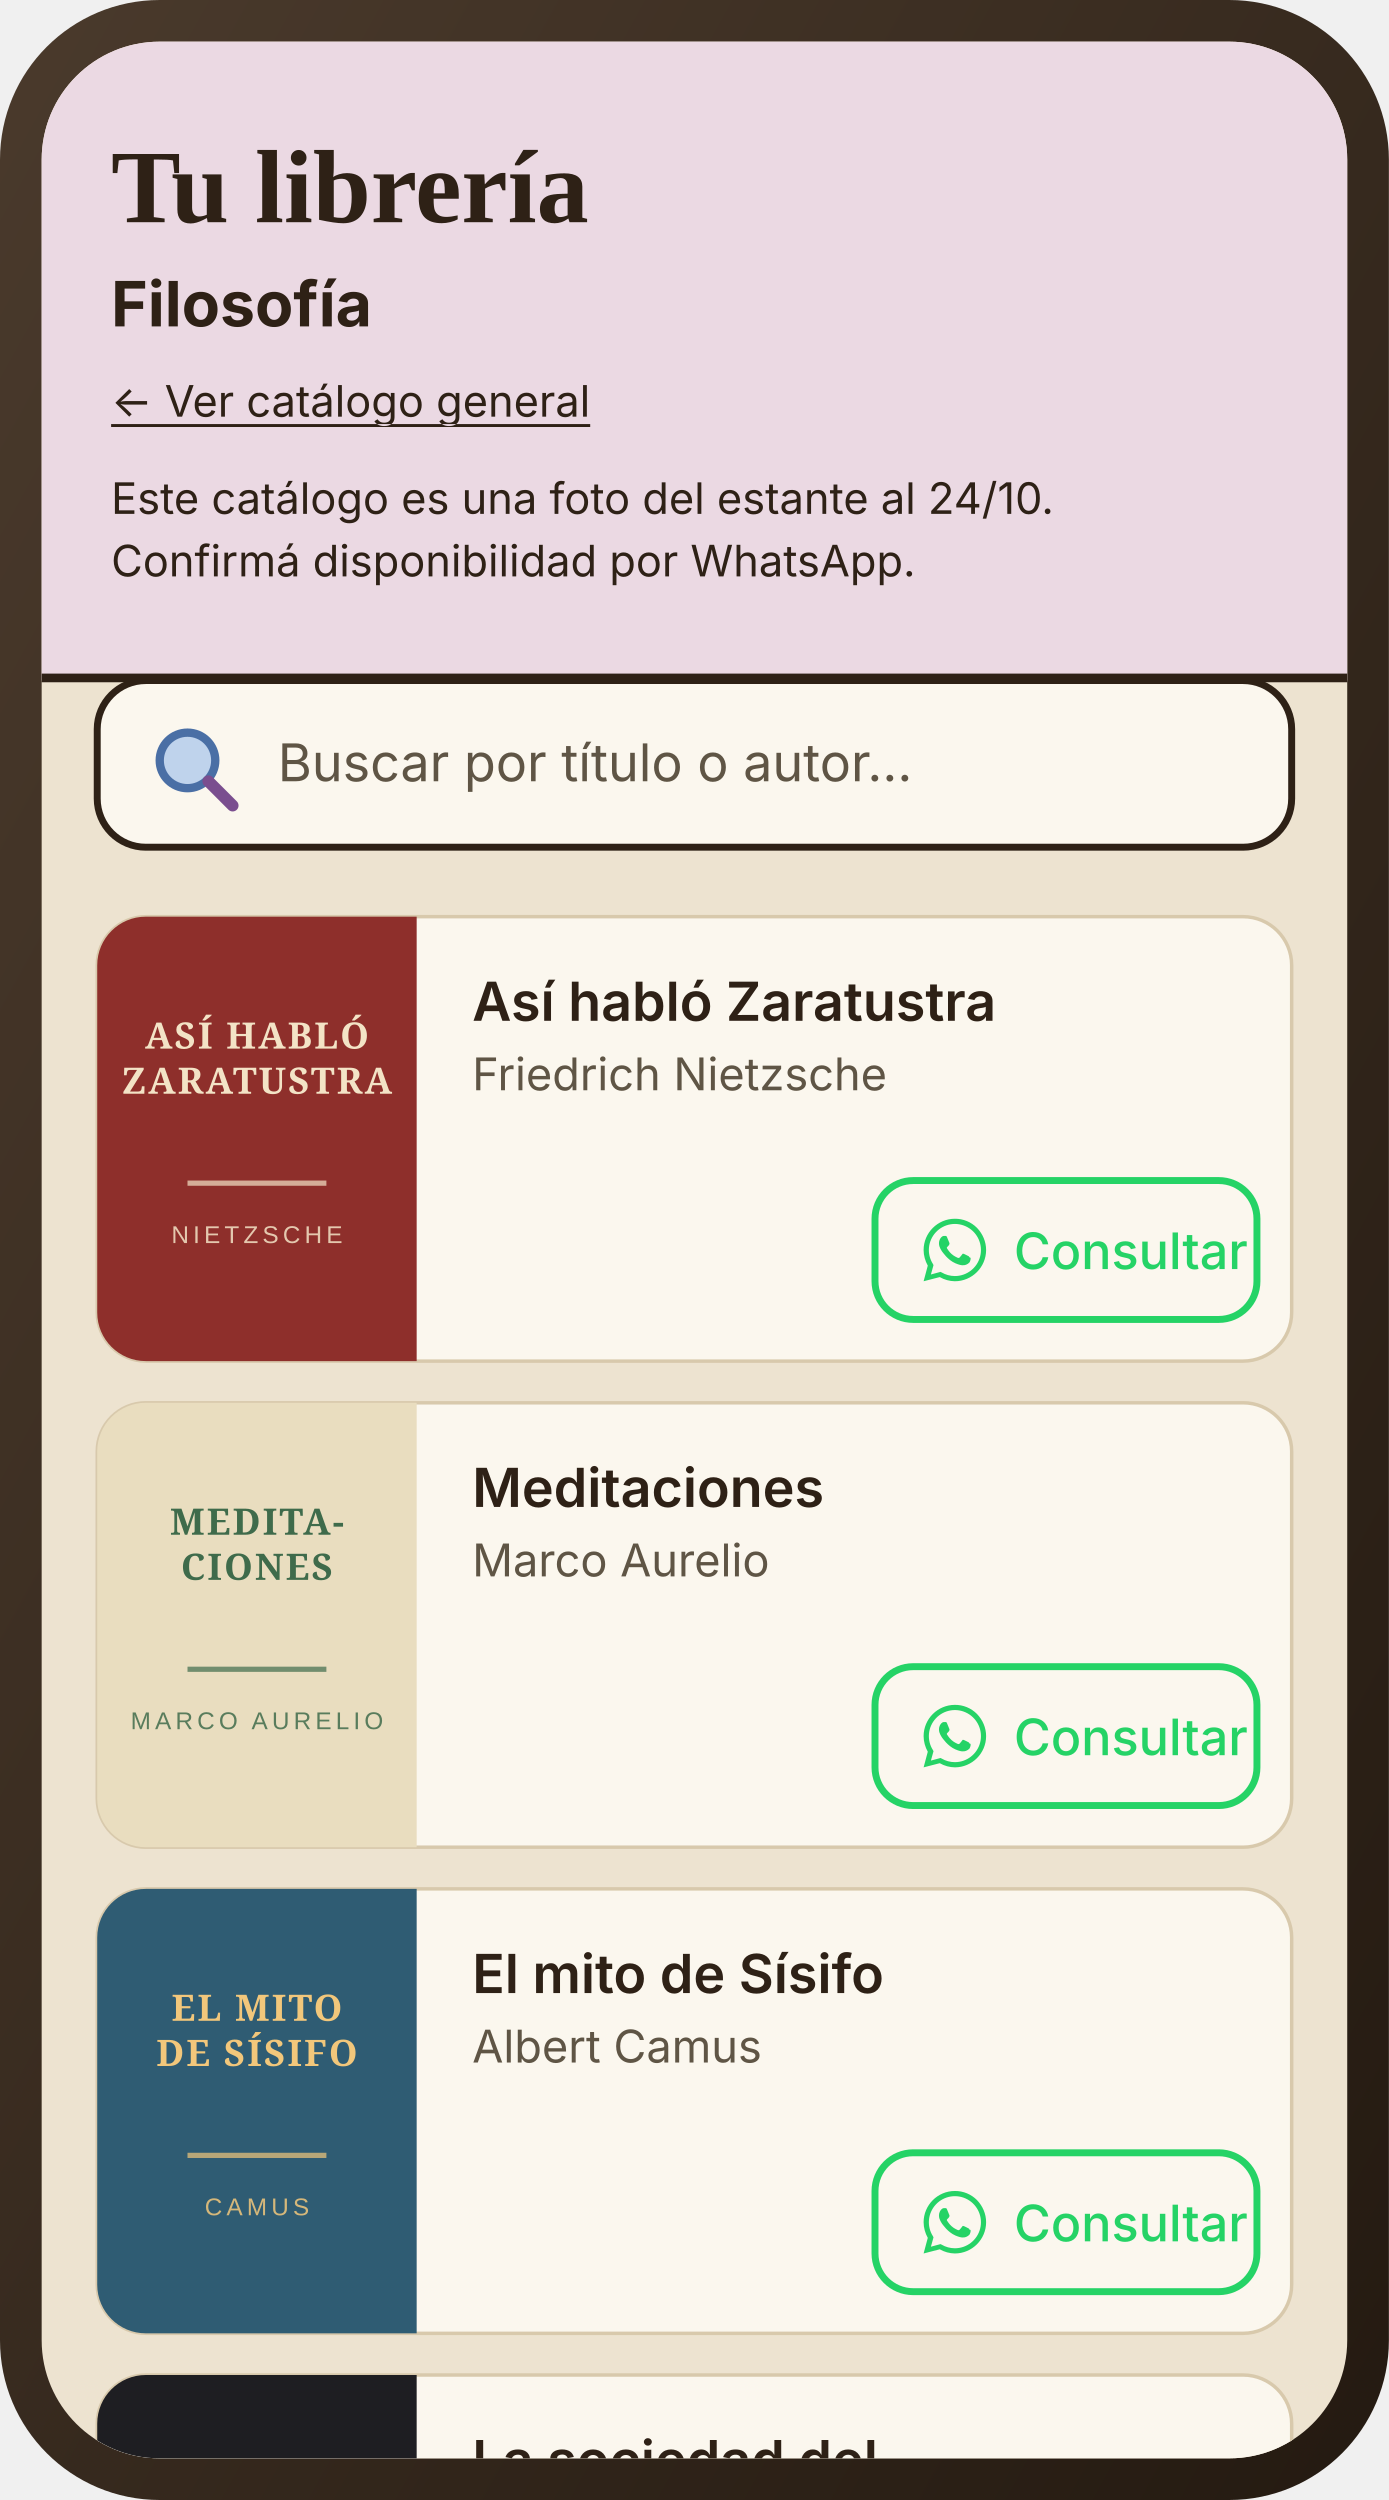
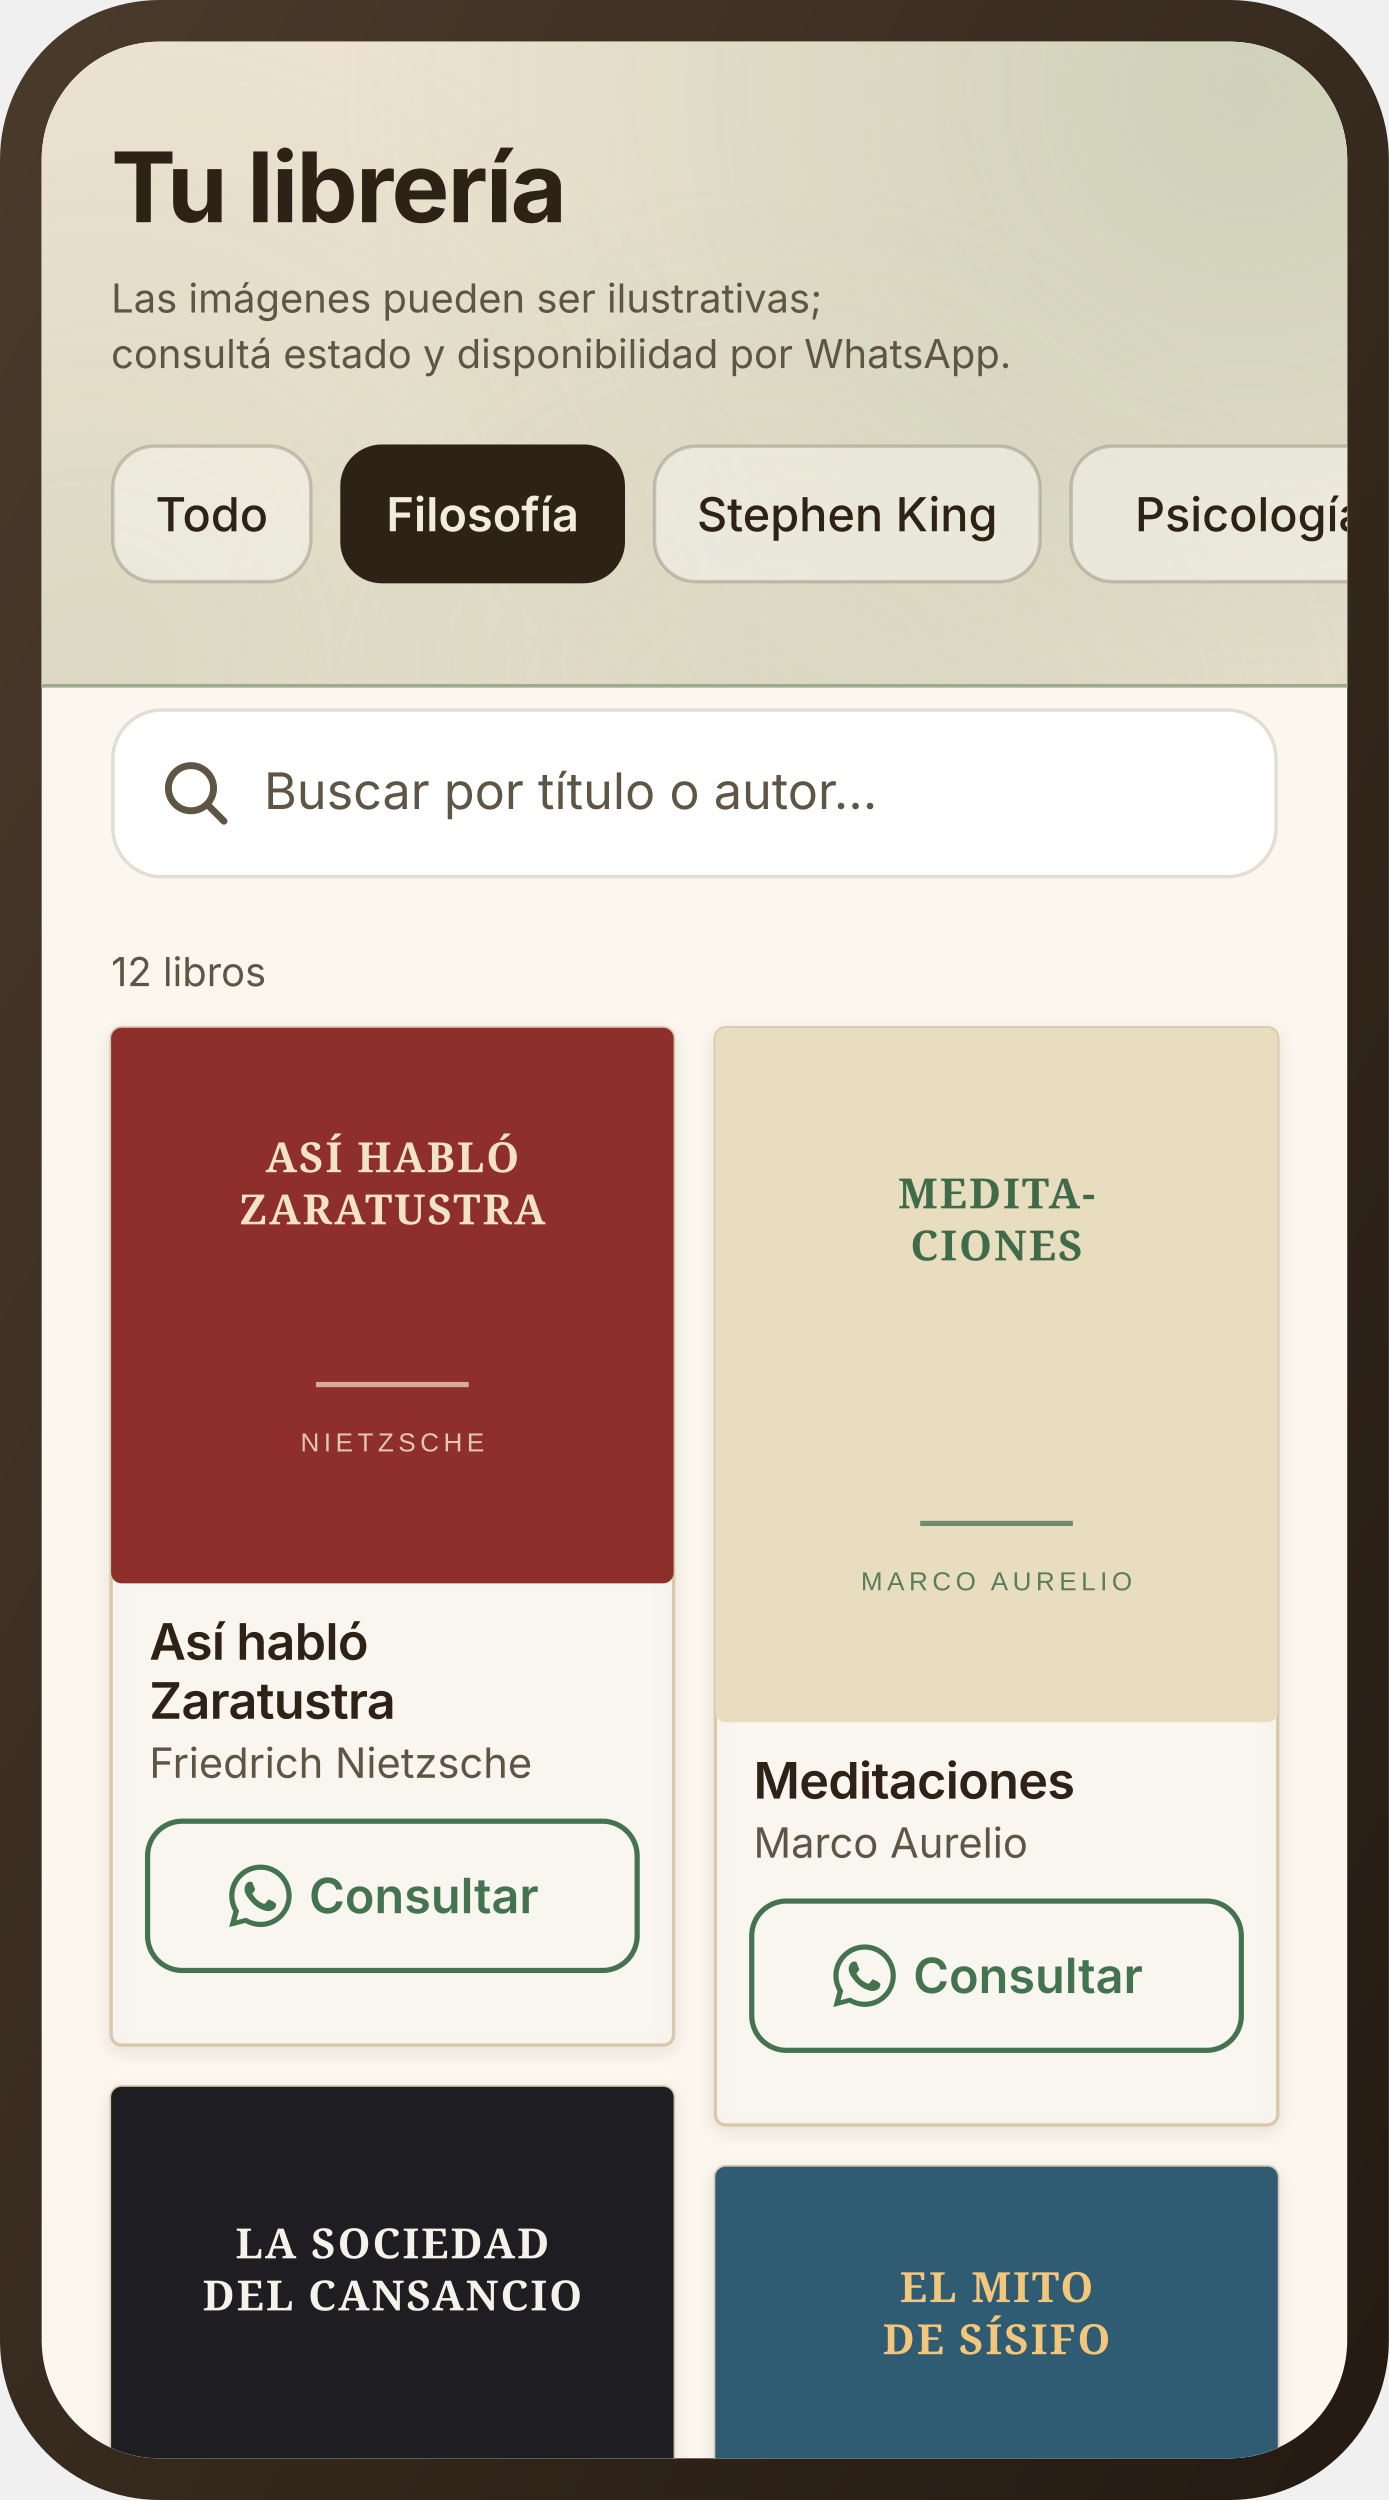
- <svg xmlns="http://www.w3.org/2000/svg" viewBox="0 0 400 720" role="img" aria-label="Celular que muestra un catálogo de Funes de la categoría Filosofía, con buscador y una lista de libros con su botón Consultar">
+ <svg xmlns="http://www.w3.org/2000/svg" viewBox="0 0 400 720" role="img" aria-label="Celular que muestra un catálogo de Funes de la categoría Filosofía, con filtros por catálogo, buscador y libros en dos columnas, cada uno con su botón Consultar">
  <defs>
    <clipPath id="pantalla">
      <rect x="12" y="12" width="376" height="696" rx="34" />
+     </clipPath>
+     <clipPath id="hero">
+       <rect x="12" y="12" width="376" height="186" />
    </clipPath>
    <linearGradient id="marco" x1="0" y1="0" x2="1" y2="1">
      <stop offset="0" stop-color="#4A3A2C" />
      <stop offset="1" stop-color="#241A11" />
    </linearGradient>
+     <radialGradient id="m1">
+       <stop offset="0" stop-color="#7A9E78" stop-opacity=".26" />
+       <stop offset="1" stop-color="#7A9E78" stop-opacity="0" />
+     </radialGradient>
+     <radialGradient id="m2">
+       <stop offset="0" stop-color="#7A9E78" stop-opacity=".15" />
+       <stop offset="1" stop-color="#7A9E78" stop-opacity="0" />
+     </radialGradient>
+     <radialGradient id="m3">
+       <stop offset="0" stop-color="#7A9E78" stop-opacity=".12" />
+       <stop offset="1" stop-color="#7A9E78" stop-opacity="0" />
+     </radialGradient>
+     <filter id="sombra" x="-10%" y="-5%" width="120%" height="115%">
+       <feDropShadow dx="0" dy="1.5" stdDeviation="2.2" flood-color="#2E2116" flood-opacity=".16" />
+     </filter>
  </defs>
  <rect x="0" y="0" width="400" height="720" rx="46" fill="url(#marco)" />
  <g clip-path="url(#pantalla)">
-     <rect x="12" y="12" width="376" height="696" fill="#EDE3D0" />
-     <g transform="translate(0 -40)">
-       <rect x="12" y="12" width="376" height="224" fill="#EBD9E3" />
-       <rect x="12" y="234" width="376" height="2.5" fill="#2E2116" />
-       <text x="32" y="104" font-family="Georgia, 'Times New Roman', serif" font-size="30" font-weight="700" fill="#2E2116">Tu librería</text>
-       <text x="32" y="134" font-family="Inter, Arial, sans-serif" font-size="18" font-weight="700" fill="#2E2116">Filosofía</text>
-       <text x="32" y="160" font-family="Inter, Arial, sans-serif" font-size="12.500" fill="#2E2116" text-decoration="underline">← Ver catálogo general</text>
-       <text x="32" y="188" font-family="Inter, Arial, sans-serif" font-size="12.500" fill="#2E2116">Este catálogo es una foto del estante al 24/10.</text>
-       <text x="32" y="206" font-family="Inter, Arial, sans-serif" font-size="12.500" fill="#2E2116">Confirmá disponibilidad por WhatsApp.</text>
-       <rect x="28" y="236" width="344" height="48" rx="14" fill="#FBF7EE" stroke="#2E2116" stroke-width="2" />
-       <circle cx="54" cy="259" r="8" fill="#BFD3EC" stroke="#4A6FA5" stroke-width="2.4" />
-       <line x1="60" y1="265" x2="67" y2="272" stroke="#7A4E8F" stroke-width="3.400" stroke-linecap="round" />
-       <text x="80" y="265" font-family="Inter, Arial, sans-serif" font-size="15" fill="#5F5545">Buscar por título o autor...</text>
-       <rect x="28" y="304" width="344" height="128" rx="14" fill="#FBF7EE" stroke="#D8C9AC" />
-       <clipPath id="t304">
-         <rect x="28" y="304" width="92" height="128" rx="14" />
-         <rect x="60" y="304" width="60" height="128" />
-       </clipPath>
-       <g clip-path="url(#t304)">
-         <rect x="28" y="304" width="92" height="128" fill="#8E2F2B" />
-         <text x="74" y="342" text-anchor="middle" font-family="Georgia, serif" font-size="10.500" font-weight="700" fill="#F3E3C6" letter-spacing=".6">ASÍ HABLÓ</text>
-         <text x="74" y="355" text-anchor="middle" font-family="Georgia, serif" font-size="10.500" font-weight="700" fill="#F3E3C6" letter-spacing=".6">ZARATUSTRA</text>
-         <rect x="54" y="380" width="40" height="1.500" fill="#F3E3C6" opacity=".7" />
-         <text x="74" y="398" text-anchor="middle" font-family="Arial, sans-serif" font-size="7" letter-spacing="1.200" fill="#F3E3C6" opacity=".85">NIETZSCHE</text>
-       </g>
-       <text x="136" y="334" font-family="Inter, Arial, sans-serif" font-size="15.500" font-weight="600" fill="#2E2116">Así habló Zaratustra</text>
-       <text x="136" y="354" font-family="Inter, Arial, sans-serif" font-size="13" fill="#5F5545">Friedrich Nietzsche</text>
-       <rect x="252" y="380" width="110" height="40" rx="11" fill="#FBF7EE" stroke="#25D366" stroke-width="2" />
-       <g transform="translate(266 391) scale(.75)" fill="#25D366">
-         <path d="M20.5 3.5A11.8 11.8 0 0 0 12 0C5.4 0 0 5.4 0 12c0 2.1.6 4.2 1.6 6L0 24l6.2-1.6A12 12 0 0 0 12 24c6.6 0 12-5.4 12-12 0-3.2-1.3-6.2-3.5-8.5zM12 22a10 10 0 0 1-5.1-1.4l-.4-.2-3.700 1 1-3.600-.2-.4A10 10 0 1 1 12 22zm5.500-7.500c-.3-.2-1.800-.9-2-1-.3-.1-.5-.2-.7.2-.2.3-.8 1-1 1.200-.2.200-.4.200-.7.1-.3-.2-1.300-.5-2.400-1.500-.9-.8-1.500-1.800-1.700-2.100-.2-.3 0-.5.1-.6l.5-.5.3-.5c.1-.2 0-.4 0-.5l-.9-2.200c-.2-.6-.5-.5-.7-.5h-.6c-.2 0-.5.1-.8.4-.3.3-1 1-1 2.500s1.100 2.900 1.200 3.100c.2.200 2.100 3.200 5.100 4.500.7.3 1.300.5 1.700.6.7.2 1.400.2 1.900.1.6-.1 1.800-.7 2-1.400.3-.7.3-1.300.2-1.400-.1-.1-.3-.2-.6-.3z" />
-       </g>
-       <text x="292" y="405.5" font-family="Inter, Arial, sans-serif" font-size="14.500" font-weight="500" fill="#25D366">Consultar</text>
-       <rect x="28" y="444" width="344" height="128" rx="14" fill="#FBF7EE" stroke="#D8C9AC" />
-       <clipPath id="t444">
-         <rect x="28" y="444" width="92" height="128" rx="14" />
-         <rect x="60" y="444" width="60" height="128" />
-       </clipPath>
-       <g clip-path="url(#t444)">
-         <rect x="28" y="444" width="92" height="128" fill="#E9DDBF" />
-         <text x="74" y="482" text-anchor="middle" font-family="Georgia, serif" font-size="10.500" font-weight="700" fill="#3F6B4B" letter-spacing=".6">MEDITA-</text>
-         <text x="74" y="495" text-anchor="middle" font-family="Georgia, serif" font-size="10.500" font-weight="700" fill="#3F6B4B" letter-spacing=".6">CIONES</text>
-         <rect x="54" y="520" width="40" height="1.500" fill="#3F6B4B" opacity=".7" />
-         <text x="74" y="538" text-anchor="middle" font-family="Arial, sans-serif" font-size="7" letter-spacing="1.200" fill="#3F6B4B" opacity=".85">MARCO AURELIO</text>
-       </g>
-       <text x="136" y="474" font-family="Inter, Arial, sans-serif" font-size="15.500" font-weight="600" fill="#2E2116">Meditaciones</text>
-       <text x="136" y="494" font-family="Inter, Arial, sans-serif" font-size="13" fill="#5F5545">Marco Aurelio</text>
-       <rect x="252" y="520" width="110" height="40" rx="11" fill="#FBF7EE" stroke="#25D366" stroke-width="2" />
-       <g transform="translate(266 531) scale(.75)" fill="#25D366">
-         <path d="M20.5 3.5A11.8 11.8 0 0 0 12 0C5.4 0 0 5.4 0 12c0 2.1.6 4.2 1.6 6L0 24l6.2-1.6A12 12 0 0 0 12 24c6.6 0 12-5.4 12-12 0-3.2-1.3-6.2-3.5-8.5zM12 22a10 10 0 0 1-5.1-1.4l-.4-.2-3.700 1 1-3.600-.2-.4A10 10 0 1 1 12 22zm5.500-7.500c-.3-.2-1.800-.9-2-1-.3-.1-.5-.2-.7.2-.2.3-.8 1-1 1.200-.2.200-.4.200-.7.1-.3-.2-1.300-.5-2.400-1.500-.9-.8-1.500-1.800-1.700-2.100-.2-.3 0-.5.1-.6l.5-.5.3-.5c.1-.2 0-.4 0-.5l-.9-2.200c-.2-.6-.5-.5-.7-.5h-.6c-.2 0-.5.1-.8.4-.3.3-1 1-1 2.500s1.100 2.900 1.200 3.100c.2.200 2.100 3.200 5.100 4.500.7.3 1.300.5 1.700.6.7.2 1.400.2 1.900.1.6-.1 1.800-.7 2-1.400.3-.7.3-1.300.2-1.400-.1-.1-.3-.2-.6-.3z" />
-       </g>
-       <text x="292" y="545.5" font-family="Inter, Arial, sans-serif" font-size="14.500" font-weight="500" fill="#25D366">Consultar</text>
-       <rect x="28" y="584" width="344" height="128" rx="14" fill="#FBF7EE" stroke="#D8C9AC" />
-       <clipPath id="t584">
-         <rect x="28" y="584" width="92" height="128" rx="14" />
-         <rect x="60" y="584" width="60" height="128" />
-       </clipPath>
-       <g clip-path="url(#t584)">
-         <rect x="28" y="584" width="92" height="128" fill="#2F5C73" />
-         <text x="74" y="622" text-anchor="middle" font-family="Georgia, serif" font-size="10.500" font-weight="700" fill="#F2C77B" letter-spacing=".6">EL MITO</text>
-         <text x="74" y="635" text-anchor="middle" font-family="Georgia, serif" font-size="10.500" font-weight="700" fill="#F2C77B" letter-spacing=".6">DE SÍSIFO</text>
-         <rect x="54" y="660" width="40" height="1.500" fill="#F2C77B" opacity=".7" />
-         <text x="74" y="678" text-anchor="middle" font-family="Arial, sans-serif" font-size="7" letter-spacing="1.200" fill="#F2C77B" opacity=".85">CAMUS</text>
-       </g>
-       <text x="136" y="614" font-family="Inter, Arial, sans-serif" font-size="15.500" font-weight="600" fill="#2E2116">El mito de Sísifo</text>
-       <text x="136" y="634" font-family="Inter, Arial, sans-serif" font-size="13" fill="#5F5545">Albert Camus</text>
-       <rect x="252" y="660" width="110" height="40" rx="11" fill="#FBF7EE" stroke="#25D366" stroke-width="2" />
-       <g transform="translate(266 671) scale(.75)" fill="#25D366">
-         <path d="M20.5 3.5A11.8 11.8 0 0 0 12 0C5.4 0 0 5.4 0 12c0 2.1.6 4.2 1.6 6L0 24l6.2-1.6A12 12 0 0 0 12 24c6.6 0 12-5.4 12-12 0-3.2-1.3-6.2-3.5-8.5zM12 22a10 10 0 0 1-5.1-1.4l-.4-.2-3.700 1 1-3.600-.2-.4A10 10 0 1 1 12 22zm5.500-7.500c-.3-.2-1.800-.9-2-1-.3-.1-.5-.2-.7.2-.2.3-.8 1-1 1.200-.2.200-.4.200-.7.1-.3-.2-1.300-.5-2.400-1.500-.9-.8-1.500-1.800-1.700-2.100-.2-.3 0-.5.1-.6l.5-.5.3-.5c.1-.2 0-.4 0-.5l-.9-2.200c-.2-.6-.5-.5-.7-.5h-.6c-.2 0-.5.1-.8.4-.3.3-1 1-1 2.500s1.100 2.900 1.200 3.100c.2.200 2.100 3.200 5.100 4.500.7.3 1.300.5 1.700.6.7.2 1.400.2 1.900.1.6-.1 1.800-.7 2-1.400.3-.7.3-1.300.2-1.400-.1-.1-.3-.2-.6-.3z" />
-       </g>
-       <text x="292" y="685.5" font-family="Inter, Arial, sans-serif" font-size="14.500" font-weight="500" fill="#25D366">Consultar</text>
-       <rect x="28" y="724" width="344" height="128" rx="14" fill="#FBF7EE" stroke="#D8C9AC" />
-       <clipPath id="t724">
-         <rect x="28" y="724" width="92" height="128" rx="14" />
-         <rect x="60" y="724" width="60" height="128" />
-       </clipPath>
-       <g clip-path="url(#t724)">
-         <rect x="28" y="724" width="92" height="128" fill="#1E1E22" />
-         <text x="74" y="762" text-anchor="middle" font-family="Georgia, serif" font-size="10.500" font-weight="700" fill="#F5F2EA" letter-spacing=".6">LA SOCIEDAD</text>
-         <text x="74" y="775" text-anchor="middle" font-family="Georgia, serif" font-size="10.500" font-weight="700" fill="#F5F2EA" letter-spacing=".6">DEL CANSANCIO</text>
-         <rect x="54" y="800" width="40" height="1.500" fill="#F5F2EA" opacity=".7" />
-         <text x="74" y="818" text-anchor="middle" font-family="Arial, sans-serif" font-size="7" letter-spacing="1.200" fill="#F5F2EA" opacity=".85">BYUNG-CHUL HAN</text>
-       </g>
-       <text x="136" y="754" font-family="Inter, Arial, sans-serif" font-size="15.500" font-weight="600" fill="#2E2116">La sociedad del</text>
-       <text x="136" y="773" font-family="Inter, Arial, sans-serif" font-size="15.500" font-weight="600" fill="#2E2116">cansancio</text>
-       <text x="136" y="793" font-family="Inter, Arial, sans-serif" font-size="13" fill="#5F5545">Byung-Chul Han</text>
-       <rect x="252" y="800" width="110" height="40" rx="11" fill="#FBF7EE" stroke="#25D366" stroke-width="2" />
-       <g transform="translate(266 811) scale(.75)" fill="#25D366">
-         <path d="M20.5 3.5A11.8 11.8 0 0 0 12 0C5.4 0 0 5.4 0 12c0 2.1.6 4.2 1.6 6L0 24l6.2-1.6A12 12 0 0 0 12 24c6.6 0 12-5.4 12-12 0-3.2-1.3-6.2-3.5-8.5zM12 22a10 10 0 0 1-5.1-1.4l-.4-.2-3.700 1 1-3.600-.2-.4A10 10 0 1 1 12 22zm5.500-7.500c-.3-.2-1.800-.9-2-1-.3-.1-.5-.2-.7.2-.2.3-.8 1-1 1.200-.2.200-.4.200-.7.1-.3-.2-1.300-.5-2.400-1.500-.9-.8-1.500-1.800-1.700-2.100-.2-.3 0-.5.1-.6l.5-.5.3-.5c.1-.2 0-.4 0-.5l-.9-2.200c-.2-.6-.5-.5-.7-.5h-.6c-.2 0-.5.1-.8.4-.3.3-1 1-1 2.500s1.100 2.900 1.200 3.100c.2.200 2.100 3.200 5.100 4.500.7.3 1.300.5 1.700.6.7.2 1.400.2 1.900.1.6-.1 1.800-.7 2-1.400.3-.7.3-1.300.2-1.400-.1-.1-.3-.2-.6-.3z" />
-       </g>
-       <text x="292" y="825.5" font-family="Inter, Arial, sans-serif" font-size="14.500" font-weight="500" fill="#25D366">Consultar</text>
-       <rect x="28" y="864" width="344" height="128" rx="14" fill="#FBF7EE" stroke="#D8C9AC" />
-       <clipPath id="t864">
-         <rect x="28" y="864" width="92" height="128" rx="14" />
-         <rect x="60" y="864" width="60" height="128" />
-       </clipPath>
-       <g clip-path="url(#t864)">
-         <rect x="28" y="864" width="92" height="128" fill="#B8863A" />
-         <text x="74" y="902" text-anchor="middle" font-family="Georgia, serif" font-size="10.500" font-weight="700" fill="#2E2116" letter-spacing=".6">EL PRÍNCIPE</text>
-         <rect x="54" y="940" width="40" height="1.500" fill="#2E2116" opacity=".7" />
-         <text x="74" y="958" text-anchor="middle" font-family="Arial, sans-serif" font-size="7" letter-spacing="1.200" fill="#2E2116" opacity=".85">MAQUIAVELO</text>
-       </g>
-       <text x="136" y="894" font-family="Inter, Arial, sans-serif" font-size="15.500" font-weight="600" fill="#2E2116">El príncipe</text>
-       <text x="136" y="914" font-family="Inter, Arial, sans-serif" font-size="13" fill="#5F5545">Nicolás Maquiavelo</text>
-       <rect x="252" y="940" width="110" height="40" rx="11" fill="#FBF7EE" stroke="#25D366" stroke-width="2" />
-       <g transform="translate(266 951) scale(.75)" fill="#25D366">
-         <path d="M20.5 3.5A11.8 11.8 0 0 0 12 0C5.4 0 0 5.4 0 12c0 2.1.6 4.2 1.6 6L0 24l6.2-1.6A12 12 0 0 0 12 24c6.6 0 12-5.4 12-12 0-3.2-1.3-6.2-3.5-8.5zM12 22a10 10 0 0 1-5.1-1.4l-.4-.2-3.700 1 1-3.600-.2-.4A10 10 0 1 1 12 22zm5.500-7.500c-.3-.2-1.800-.9-2-1-.3-.1-.5-.2-.7.2-.2.3-.8 1-1 1.200-.2.200-.4.200-.7.1-.3-.2-1.300-.5-2.400-1.500-.9-.8-1.500-1.800-1.700-2.100-.2-.3 0-.5.1-.6l.5-.5.3-.5c.1-.2 0-.4 0-.5l-.9-2.200c-.2-.6-.5-.5-.7-.5h-.6c-.2 0-.5.1-.8.4-.3.3-1 1-1 2.500s1.100 2.900 1.200 3.100c.2.200 2.100 3.200 5.100 4.500.7.3 1.300.5 1.700.6.7.2 1.400.2 1.900.1.6-.1 1.800-.7 2-1.400.3-.7.3-1.300.2-1.400-.1-.1-.3-.2-.6-.3z" />
-       </g>
-       <text x="292" y="965.5" font-family="Inter, Arial, sans-serif" font-size="14.500" font-weight="500" fill="#25D366">Consultar</text>
+     <rect x="12" y="12" width="376" height="696" fill="#FBF7EE" />
+     <rect x="12" y="12" width="376" height="186" fill="#EDE3D0" />
+     <g clip-path="url(#hero)">
+       <circle cx="357.92" cy="26.88" r="260" fill="url(#m1)" />
+       <circle cx="27.04" cy="190.56" r="200" fill="url(#m2)" />
+       <circle cx="222.56" cy="220.32" r="170" fill="url(#m3)" />
    </g>
+     <rect x="12" y="197" width="376" height="1" fill="#9BAD8A" />
+     <text x="32" y="64" font-family="'Inter Tight', Inter, Arial, sans-serif" font-size="28" font-weight="700" letter-spacing="-.5" fill="#2E2116">Tu librería</text>
+     <text x="32" y="90" font-family="Inter, Arial, sans-serif" font-size="11.5" fill="#5F5545">Las imágenes pueden ser ilustrativas;</text>
+     <text x="32" y="106" font-family="Inter, Arial, sans-serif" font-size="11.5" fill="#5F5545">consultá estado y disponibilidad por WhatsApp.</text>
+     <rect x="32.5" y="128.5" width="57" height="39" rx="12" fill="#FFFFFF" fill-opacity=".4" stroke="#2E2116" stroke-opacity=".2" />
+     <text x="61.0" y="153" text-anchor="middle" font-family="Inter, Arial, sans-serif" font-size="13.5" font-weight="500" fill="#2E2116">Todo</text>
+     <rect x="98" y="128" width="82" height="40" rx="12" fill="#2E2116" />
+     <text x="139.0" y="153" text-anchor="middle" font-family="Inter, Arial, sans-serif" font-size="13.5" font-weight="600" fill="#F3ECDC">Filosofía</text>
+     <rect x="188.5" y="128.5" width="111" height="39" rx="12" fill="#FFFFFF" fill-opacity=".4" stroke="#2E2116" stroke-opacity=".2" />
+     <text x="244.0" y="153" text-anchor="middle" font-family="Inter, Arial, sans-serif" font-size="13.5" font-weight="500" fill="#2E2116">Stephen King</text>
+     <rect x="308.5" y="128.5" width="103" height="39" rx="12" fill="#FFFFFF" fill-opacity=".4" stroke="#2E2116" stroke-opacity=".2" />
+     <text x="360.0" y="153" text-anchor="middle" font-family="Inter, Arial, sans-serif" font-size="13.5" font-weight="500" fill="#2E2116">Psicología</text>
+     <rect x="32.5" y="204.5" width="335" height="48" rx="14" fill="#FFFFFF" stroke="#E2DED4" />
+     <g fill="none" stroke="#5F5545" stroke-width="2" stroke-linecap="round">
+       <circle cx="55" cy="227" r="6.5" />
+       <line x1="60" y1="232" x2="64.500" y2="236.500" />
+     </g>
+     <text x="76" y="233" font-family="Inter, Arial, sans-serif" font-size="14.500" fill="#5F5545">Buscar por título o autor…</text>
+     <text x="32" y="284" font-family="Inter, Arial, sans-serif" font-size="11.500" fill="#5F5545">12 libros</text>
+     <rect x="32" y="296" width="162" height="293" rx="3" fill="#FFFFFF" fill-opacity=".26" stroke="#D8C9AC" filter="url(#sombra)" />
+     <clipPath id="t32_296">
+       <rect x="32" y="296" width="162" height="160" rx="3" />
+     </clipPath>
+     <g clip-path="url(#t32_296)">
+       <rect x="32" y="296" width="162" height="160" fill="#8E2F2B" />
+       <text x="113.0" y="337.6" text-anchor="middle" font-family="Georgia, serif" font-size="12" font-weight="700" fill="#F3E3C6" letter-spacing=".6">ASÍ HABLÓ</text>
+       <text x="113.0" y="352.6" text-anchor="middle" font-family="Georgia, serif" font-size="12" font-weight="700" fill="#F3E3C6" letter-spacing=".6">ZARATUSTRA</text>
+       <rect x="91.0" y="398" width="44" height="1.5" fill="#F3E3C6" opacity=".7" />
+       <text x="113.0" y="418" text-anchor="middle" font-family="Arial, sans-serif" font-size="7.5" letter-spacing="1.3" fill="#F3E3C6" opacity=".85">NIETZSCHE</text>
+     </g>
+     <text x="43" y="478" font-family="'Inter Tight', Inter, Arial, sans-serif" font-size="14.500" font-weight="600" letter-spacing="-.2" fill="#2E2116">Así habló</text>
+     <text x="43" y="495" font-family="'Inter Tight', Inter, Arial, sans-serif" font-size="14.500" font-weight="600" letter-spacing="-.2" fill="#2E2116">Zaratustra</text>
+     <text x="43" y="512" font-family="Inter, Arial, sans-serif" font-size="12" fill="#5F5545">Friedrich Nietzsche</text>
+     <rect x="42.5" y="524.5" width="141" height="43" rx="10" fill="none" stroke="#44744F" stroke-width="1.5" />
+     <g transform="translate(66.0 537) scale(.75)" fill="#44744F">
+       <path d="M20.5 3.5A11.8 11.8 0 0 0 12 0C5.4 0 0 5.4 0 12c0 2.1.6 4.2 1.6 6L0 24l6.2-1.6A12 12 0 0 0 12 24c6.6 0 12-5.4 12-12 0-3.2-1.3-6.2-3.5-8.5zM12 22a10 10 0 0 1-5.1-1.4l-.4-.2-3.700 1 1-3.600-.2-.4A10 10 0 1 1 12 22zm5.500-7.500c-.3-.2-1.800-.9-2-1-.3-.1-.5-.2-.7.2-.2.3-.8 1-1 1.200-.2.200-.4.200-.7.100-.3-.2-1.300-.5-2.400-1.500-.9-.8-1.500-1.800-1.700-2.100-.2-.3 0-.5.1-.6l.5-.5.3-.5c.1-.2 0-.4 0-.5l-.9-2.200c-.2-.6-.5-.5-.7-.5h-.6c-.2 0-.5.1-.8.4-.3.3-1 1-1 2.500s1.100 2.900 1.200 3.100c.2.200 2.100 3.200 5.100 4.500.7.3 1.300.5 1.700.6.7.2 1.400.2 1.900.1.6-.1 1.800-.7 2-1.400.3-.7.3-1.300.2-1.400-.1-.1-.3-.2-.6-.3z" />
+     </g>
+     <text x="89.0" y="551" font-family="Inter, Arial, sans-serif" font-size="14" font-weight="600" fill="#44744F">Consultar</text>
+     <rect x="206" y="296" width="162" height="316" rx="3" fill="#FFFFFF" fill-opacity=".26" stroke="#D8C9AC" filter="url(#sombra)" />
+     <clipPath id="t206_296">
+       <rect x="206" y="296" width="162" height="200" rx="3" />
+     </clipPath>
+     <g clip-path="url(#t206_296)">
+       <rect x="206" y="296" width="162" height="200" fill="#E9DDBF" />
+       <text x="287.0" y="348.0" text-anchor="middle" font-family="Georgia, serif" font-size="12" font-weight="700" fill="#3F6B4B" letter-spacing=".6">MEDITA-</text>
+       <text x="287.0" y="363.0" text-anchor="middle" font-family="Georgia, serif" font-size="12" font-weight="700" fill="#3F6B4B" letter-spacing=".6">CIONES</text>
+       <rect x="265.0" y="438" width="44" height="1.5" fill="#3F6B4B" opacity=".7" />
+       <text x="287.0" y="458" text-anchor="middle" font-family="Arial, sans-serif" font-size="7.5" letter-spacing="1.3" fill="#3F6B4B" opacity=".85">MARCO AURELIO</text>
+     </g>
+     <text x="217" y="518" font-family="'Inter Tight', Inter, Arial, sans-serif" font-size="14.500" font-weight="600" letter-spacing="-.2" fill="#2E2116">Meditaciones</text>
+     <text x="217" y="535" font-family="Inter, Arial, sans-serif" font-size="12" fill="#5F5545">Marco Aurelio</text>
+     <rect x="216.5" y="547.5" width="141" height="43" rx="10" fill="none" stroke="#44744F" stroke-width="1.5" />
+     <g transform="translate(240.0 560) scale(.75)" fill="#44744F">
+       <path d="M20.5 3.5A11.8 11.8 0 0 0 12 0C5.4 0 0 5.4 0 12c0 2.1.6 4.2 1.6 6L0 24l6.2-1.6A12 12 0 0 0 12 24c6.6 0 12-5.4 12-12 0-3.2-1.3-6.2-3.5-8.5zM12 22a10 10 0 0 1-5.1-1.4l-.4-.2-3.700 1 1-3.600-.2-.4A10 10 0 1 1 12 22zm5.500-7.500c-.3-.2-1.800-.9-2-1-.3-.1-.5-.2-.7.2-.2.3-.8 1-1 1.200-.2.200-.4.200-.7.100-.3-.2-1.300-.5-2.400-1.500-.9-.8-1.500-1.800-1.700-2.100-.2-.3 0-.5.1-.6l.5-.5.3-.5c.1-.2 0-.4 0-.5l-.9-2.200c-.2-.6-.5-.5-.7-.5h-.6c-.2 0-.5.1-.8.4-.3.3-1 1-1 2.500s1.100 2.900 1.200 3.100c.2.200 2.100 3.200 5.100 4.500.7.3 1.300.5 1.700.6.7.2 1.400.2 1.900.1.6-.1 1.800-.7 2-1.400.3-.7.3-1.300.2-1.400-.1-.1-.3-.2-.6-.3z" />
+     </g>
+     <text x="263.0" y="574" font-family="Inter, Arial, sans-serif" font-size="14" font-weight="600" fill="#44744F">Consultar</text>
+     <rect x="32" y="601" width="162" height="323" rx="3" fill="#FFFFFF" fill-opacity=".26" stroke="#D8C9AC" filter="url(#sombra)" />
+     <clipPath id="t32_601">
+       <rect x="32" y="601" width="162" height="190" rx="3" />
+     </clipPath>
+     <g clip-path="url(#t32_601)">
+       <rect x="32" y="601" width="162" height="190" fill="#1E1E22" />
+       <text x="113.0" y="650.4" text-anchor="middle" font-family="Georgia, serif" font-size="12" font-weight="700" fill="#F5F2EA" letter-spacing=".6">LA SOCIEDAD</text>
+       <text x="113.0" y="665.4" text-anchor="middle" font-family="Georgia, serif" font-size="12" font-weight="700" fill="#F5F2EA" letter-spacing=".6">DEL CANSANCIO</text>
+       <rect x="91.0" y="733" width="44" height="1.5" fill="#F5F2EA" opacity=".7" />
+       <text x="113.0" y="753" text-anchor="middle" font-family="Arial, sans-serif" font-size="7.5" letter-spacing="1.3" fill="#F5F2EA" opacity=".85">BYUNG-CHUL HAN</text>
+     </g>
+     <text x="43" y="813" font-family="'Inter Tight', Inter, Arial, sans-serif" font-size="14.500" font-weight="600" letter-spacing="-.2" fill="#2E2116">La sociedad del</text>
+     <text x="43" y="830" font-family="'Inter Tight', Inter, Arial, sans-serif" font-size="14.500" font-weight="600" letter-spacing="-.2" fill="#2E2116">cansancio</text>
+     <text x="43" y="847" font-family="Inter, Arial, sans-serif" font-size="12" fill="#5F5545">Byung-Chul Han</text>
+     <rect x="42.5" y="859.5" width="141" height="43" rx="10" fill="none" stroke="#44744F" stroke-width="1.5" />
+     <g transform="translate(66.0 872) scale(.75)" fill="#44744F">
+       <path d="M20.5 3.5A11.8 11.8 0 0 0 12 0C5.4 0 0 5.4 0 12c0 2.1.6 4.2 1.6 6L0 24l6.2-1.6A12 12 0 0 0 12 24c6.6 0 12-5.4 12-12 0-3.2-1.3-6.2-3.5-8.5zM12 22a10 10 0 0 1-5.1-1.4l-.4-.2-3.700 1 1-3.600-.2-.4A10 10 0 1 1 12 22zm5.500-7.500c-.3-.2-1.800-.9-2-1-.3-.1-.5-.2-.7.2-.2.3-.8 1-1 1.200-.2.200-.4.200-.7.100-.3-.2-1.300-.5-2.400-1.500-.9-.8-1.500-1.800-1.700-2.100-.2-.3 0-.5.1-.6l.5-.5.3-.5c.1-.2 0-.4 0-.5l-.9-2.200c-.2-.6-.5-.5-.7-.5h-.6c-.2 0-.5.1-.8.4-.3.3-1 1-1 2.500s1.100 2.900 1.200 3.100c.2.200 2.100 3.200 5.100 4.500.7.3 1.300.5 1.700.6.7.2 1.400.2 1.900.1.6-.1 1.800-.7 2-1.400.3-.7.3-1.300.2-1.400-.1-.1-.3-.2-.6-.3z" />
+     </g>
+     <text x="89.0" y="886" font-family="Inter, Arial, sans-serif" font-size="14" font-weight="600" fill="#44744F">Consultar</text>
+     <rect x="206" y="624" width="162" height="266" rx="3" fill="#FFFFFF" fill-opacity=".26" stroke="#D8C9AC" filter="url(#sombra)" />
+     <clipPath id="t206_624">
+       <rect x="206" y="624" width="162" height="150" rx="3" />
+     </clipPath>
+     <g clip-path="url(#t206_624)">
+       <rect x="206" y="624" width="162" height="150" fill="#2F5C73" />
+       <text x="287.0" y="663.0" text-anchor="middle" font-family="Georgia, serif" font-size="12" font-weight="700" fill="#F2C77B" letter-spacing=".6">EL MITO</text>
+       <text x="287.0" y="678.0" text-anchor="middle" font-family="Georgia, serif" font-size="12" font-weight="700" fill="#F2C77B" letter-spacing=".6">DE SÍSIFO</text>
+       <rect x="265.0" y="716" width="44" height="1.5" fill="#F2C77B" opacity=".7" />
+       <text x="287.0" y="736" text-anchor="middle" font-family="Arial, sans-serif" font-size="7.5" letter-spacing="1.3" fill="#F2C77B" opacity=".85">CAMUS</text>
+     </g>
+     <text x="217" y="796" font-family="'Inter Tight', Inter, Arial, sans-serif" font-size="14.500" font-weight="600" letter-spacing="-.2" fill="#2E2116">El mito de Sísifo</text>
+     <text x="217" y="813" font-family="Inter, Arial, sans-serif" font-size="12" fill="#5F5545">Albert Camus</text>
+     <rect x="216.5" y="825.5" width="141" height="43" rx="10" fill="none" stroke="#44744F" stroke-width="1.5" />
+     <g transform="translate(240.0 838) scale(.75)" fill="#44744F">
+       <path d="M20.5 3.5A11.8 11.8 0 0 0 12 0C5.4 0 0 5.4 0 12c0 2.1.6 4.2 1.6 6L0 24l6.2-1.6A12 12 0 0 0 12 24c6.6 0 12-5.4 12-12 0-3.2-1.3-6.2-3.5-8.5zM12 22a10 10 0 0 1-5.1-1.4l-.4-.2-3.700 1 1-3.600-.2-.4A10 10 0 1 1 12 22zm5.500-7.500c-.3-.2-1.800-.9-2-1-.3-.1-.5-.2-.7.2-.2.3-.8 1-1 1.200-.2.200-.4.200-.7.100-.3-.2-1.300-.5-2.400-1.500-.9-.8-1.500-1.800-1.700-2.100-.2-.3 0-.5.1-.6l.5-.5.3-.5c.1-.2 0-.4 0-.5l-.9-2.200c-.2-.6-.5-.5-.7-.5h-.6c-.2 0-.5.1-.8.4-.3.3-1 1-1 2.500s1.100 2.900 1.200 3.100c.2.200 2.100 3.200 5.100 4.500.7.3 1.300.5 1.700.6.7.2 1.400.2 1.900.1.6-.1 1.800-.7 2-1.400.3-.7.3-1.300.2-1.400-.1-.1-.3-.2-.6-.3z" />
+     </g>
+     <text x="263.0" y="852" font-family="Inter, Arial, sans-serif" font-size="14" font-weight="600" fill="#44744F">Consultar</text>
  </g>
</svg>
